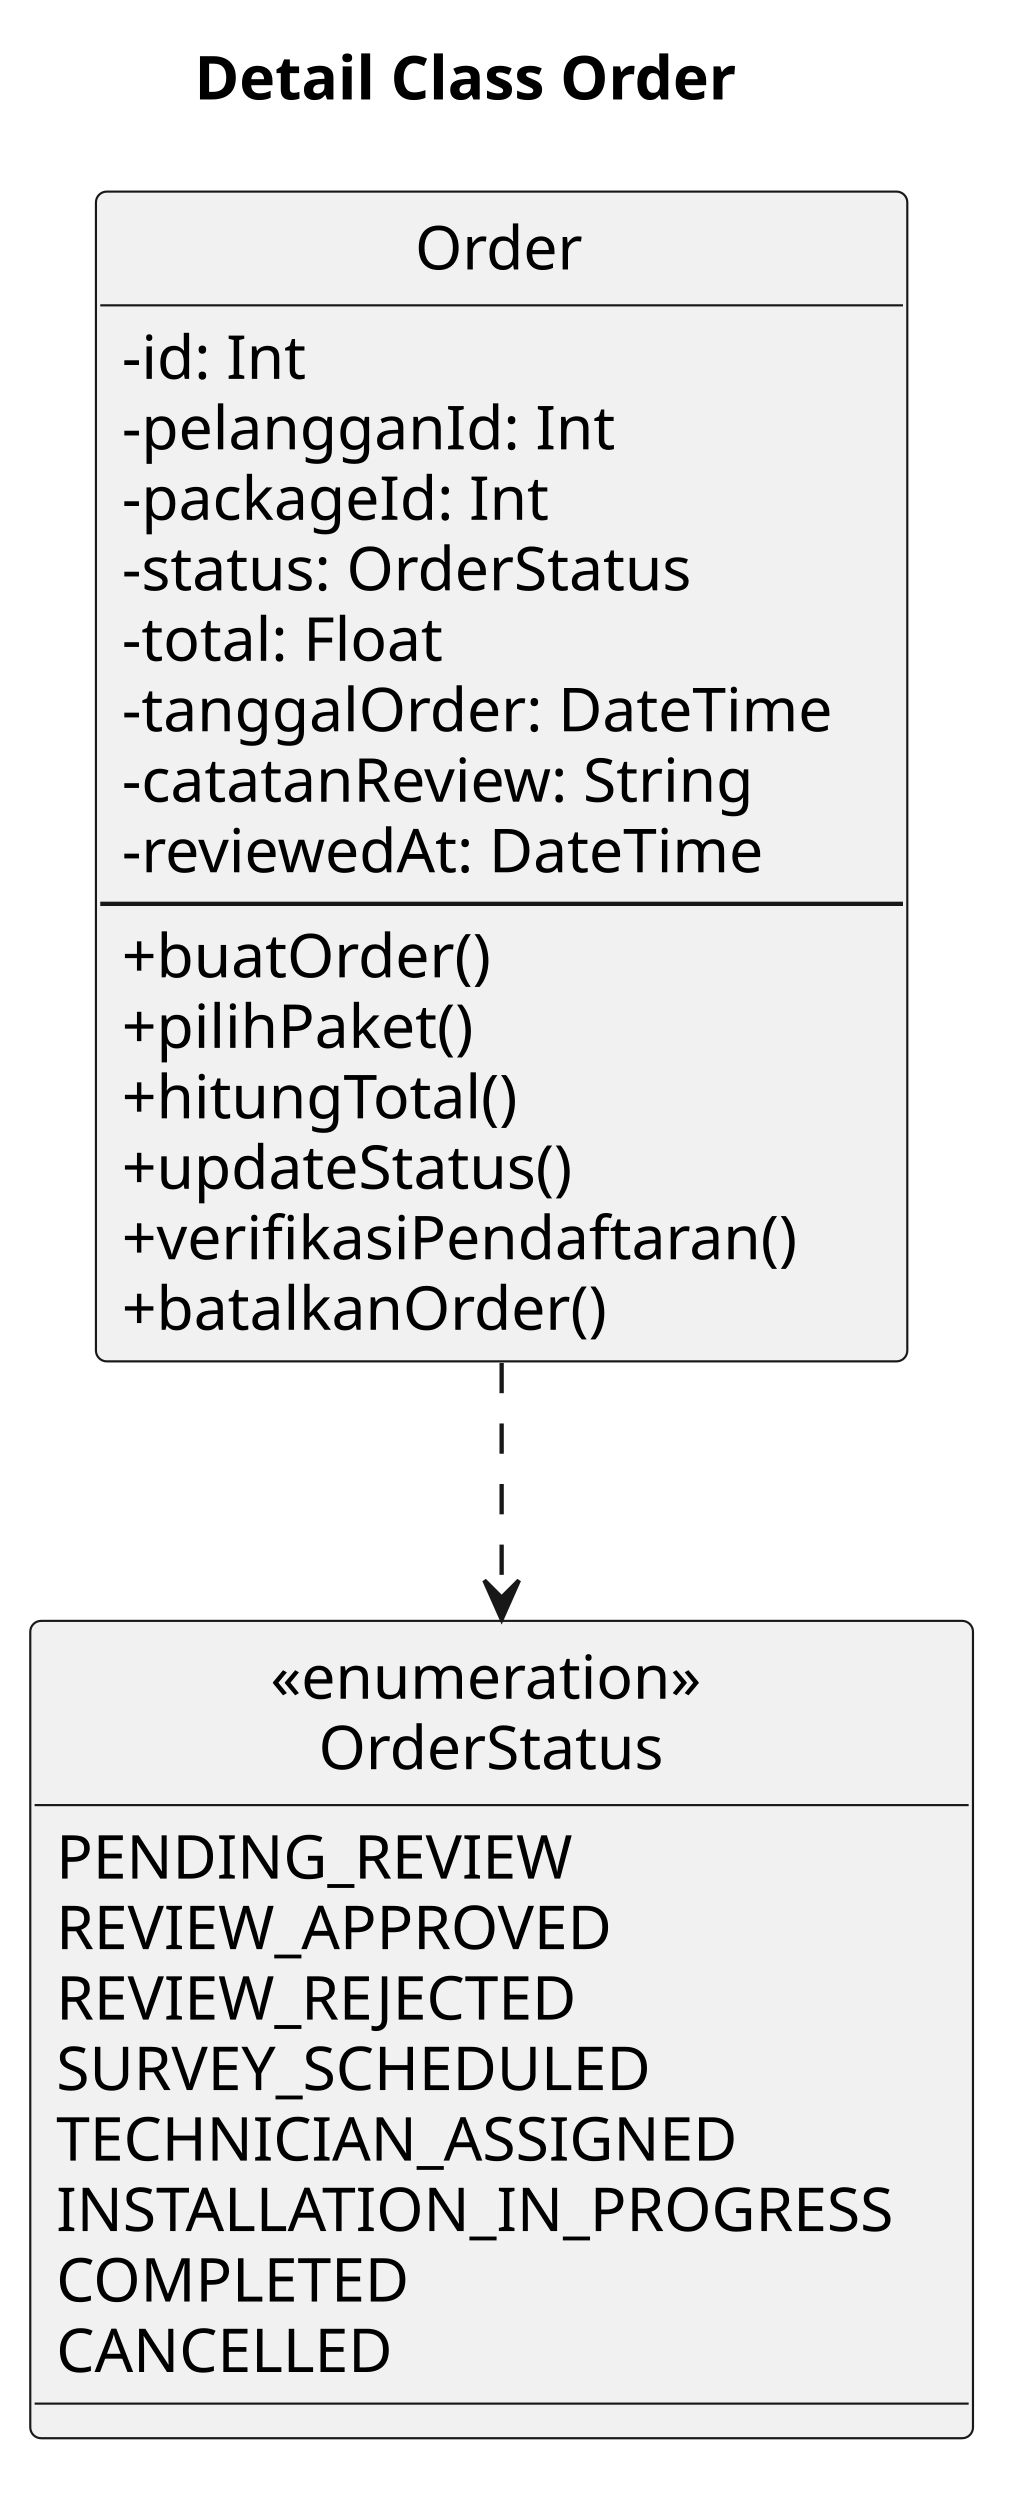
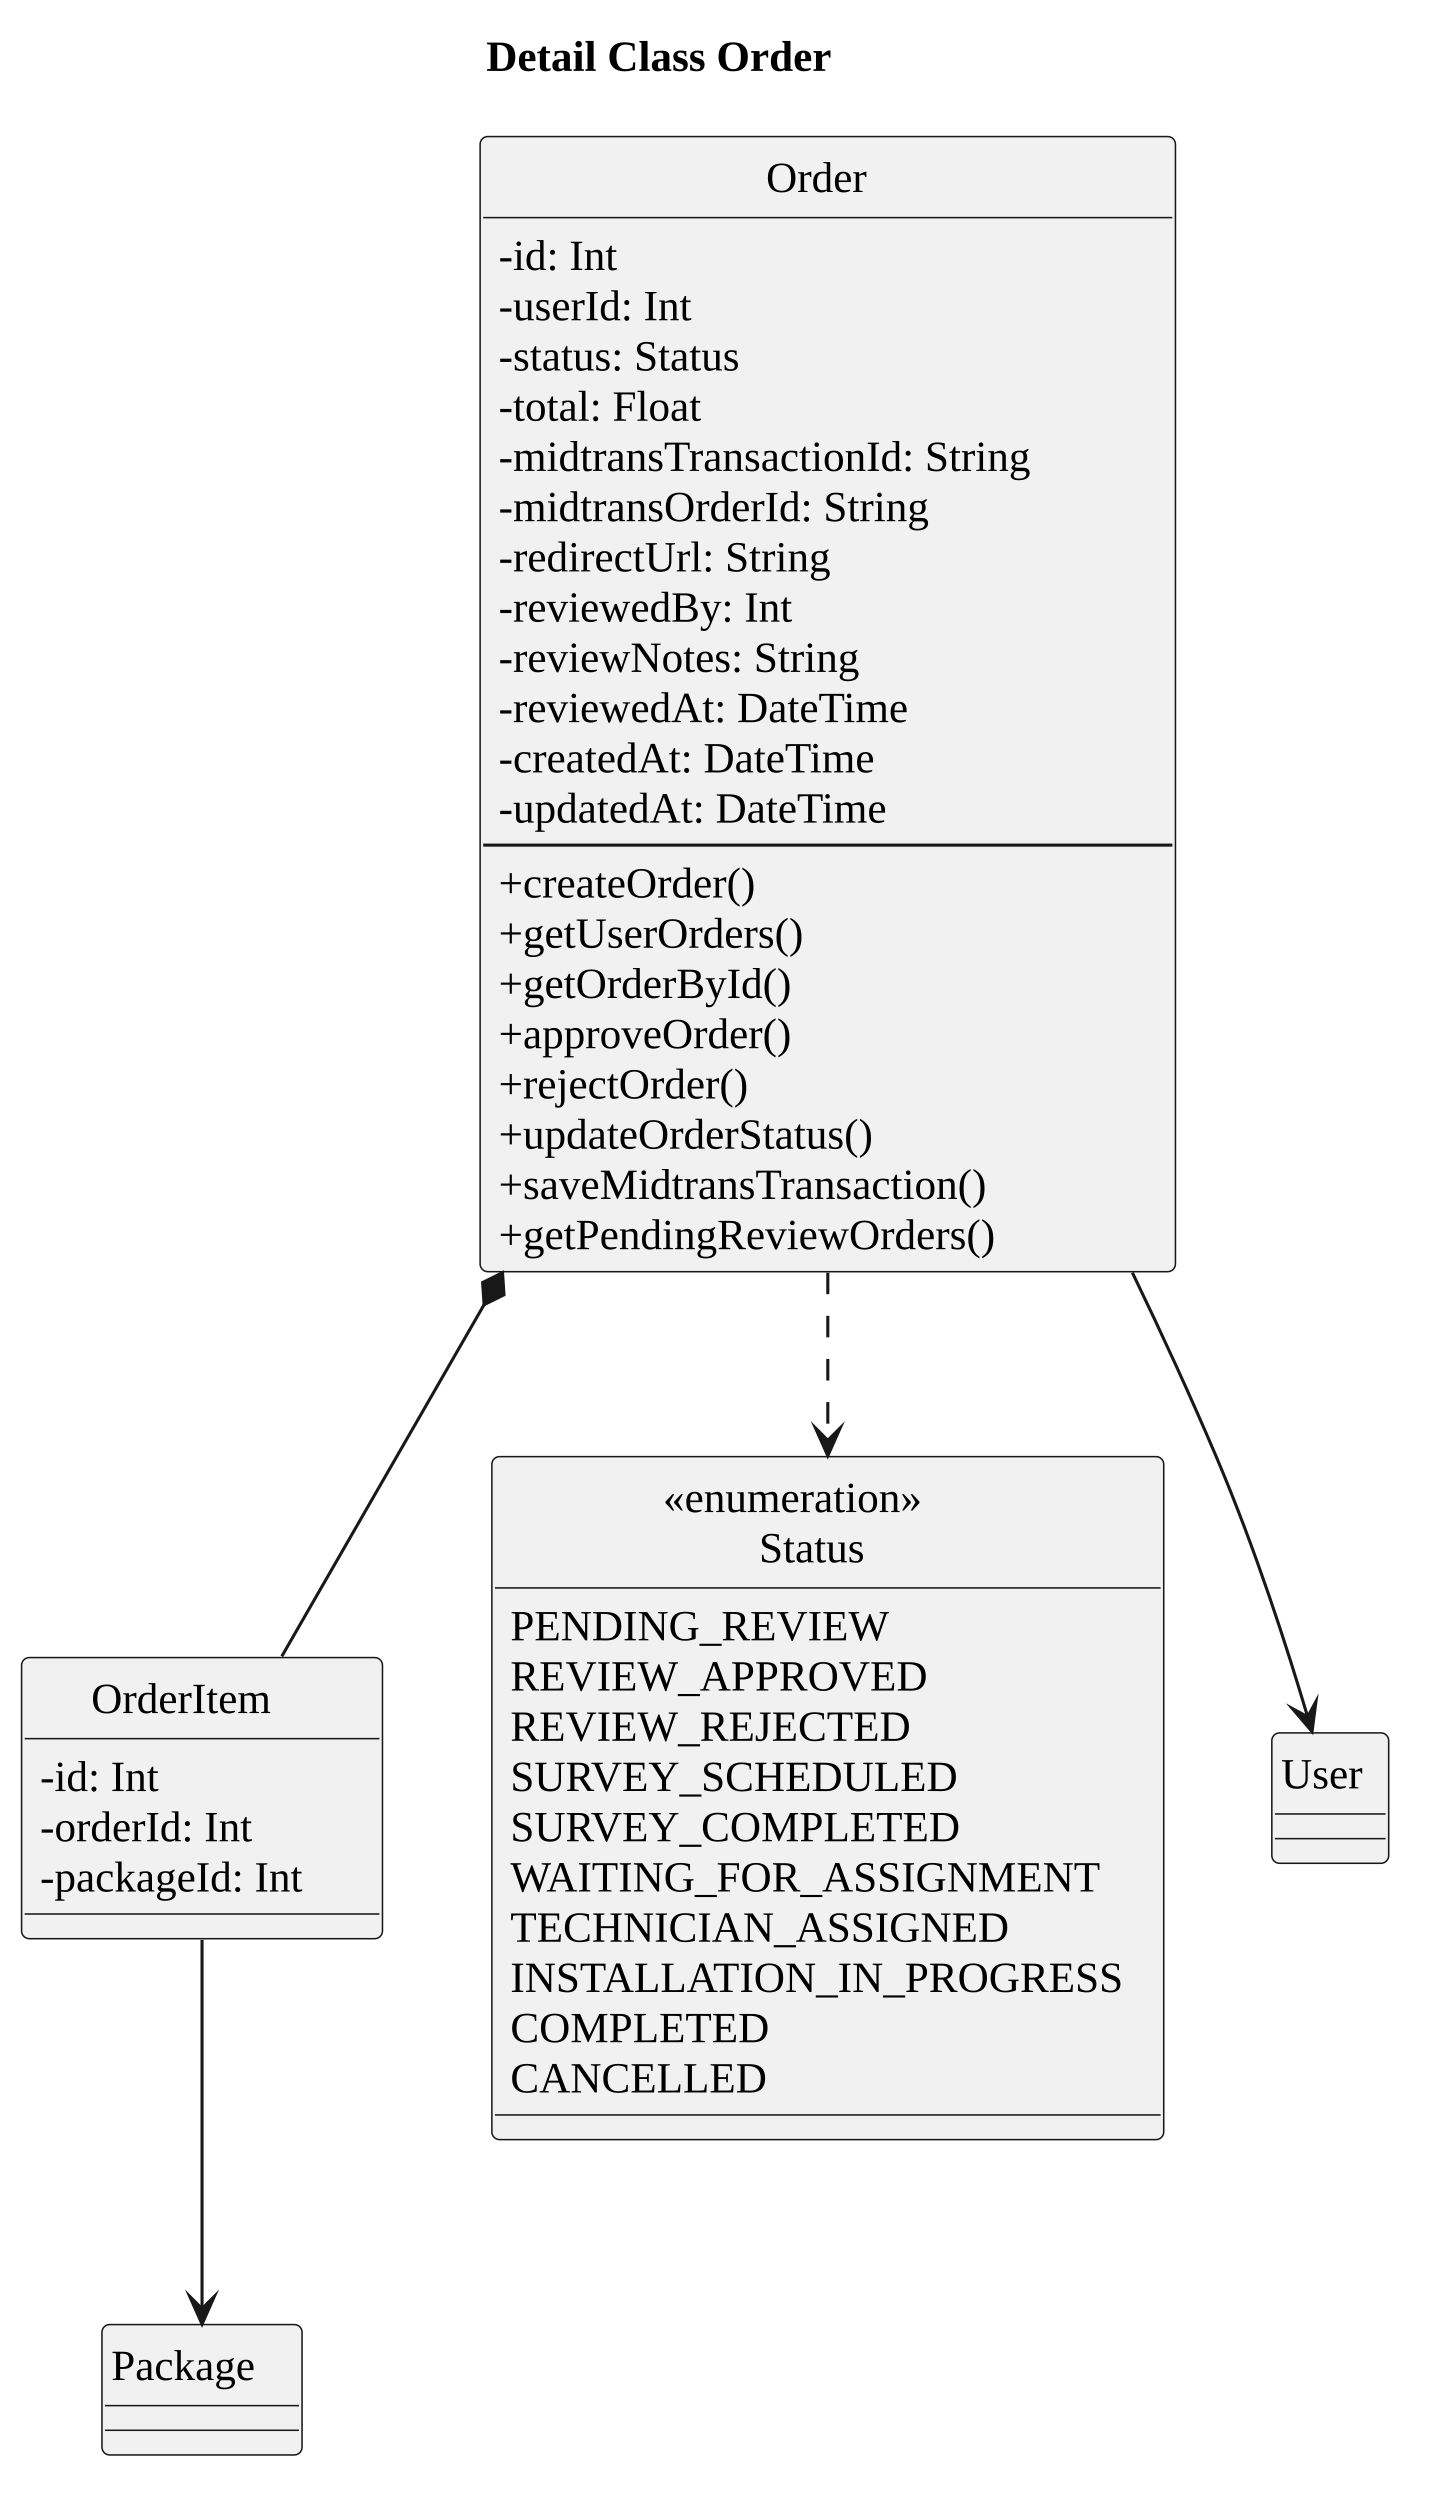
- <svg xmlns="http://www.w3.org/2000/svg" contentStyleType="text/css" data-diagram-type="CLASS" height="578px" preserveAspectRatio="none" style="width:239px;height:578px;background:#FFFFFF;" version="1.1" viewBox="0 0 239 578" width="239px" zoomAndPan="magnify">
+ <svg xmlns="http://www.w3.org/2000/svg" version="1.1" data-diagram-type="CLASS" style="width:465px;height:811px;background:#FFFFFF;" width="465px" height="811px" viewBox="0 0 465 811" zoomAndPan="magnify" preserveAspectRatio="none" contentStyleType="text/css">
  <defs />
  <g>
    <g class="title" data-source-line="1">
-       <text fill="#000000" font-family="sans-serif" font-size="14" font-weight="700" lengthAdjust="spacing" textLength="143.015" x="44.969" y="22.995">Detail Class Order</text>
+       <text x="157.738" y="22.995" fill="#000000" font-size="14" lengthAdjust="spacing" textLength="143.015" font-weight="700" font-family="'Times New Roman'">Detail Class Order</text>
    </g>
-     <g class="entity" data-qualified-name="Order" data-source-line="6" id="ent0002">
-       <rect fill="#F1F1F1" height="270.453" rx="2.5" ry="2.5" style="stroke:#181818;stroke-width:0.5;" width="187.588" x="22.18" y="44.297" />
-       <text fill="#000000" font-family="sans-serif" font-size="14" lengthAdjust="spacing" textLength="40.031" x="95.958" y="62.292">Order</text>
-       <line style="stroke:#181818;stroke-width:0.5;" x1="23.18" x2="208.768" y1="70.594" y2="70.594" />
-       <text fill="#000000" font-family="sans-serif" font-size="14" lengthAdjust="spacing" textLength="45.486" x="28.18" y="87.589">-id: Int</text>
-       <text fill="#000000" font-family="sans-serif" font-size="14" lengthAdjust="spacing" textLength="119.793" x="28.18" y="103.886">-pelangganId: Int</text>
-       <text fill="#000000" font-family="sans-serif" font-size="14" lengthAdjust="spacing" textLength="105.075" x="28.18" y="120.183">-packageId: Int</text>
-       <text fill="#000000" font-family="sans-serif" font-size="14" lengthAdjust="spacing" textLength="141.88" x="28.18" y="136.48">-status: OrderStatus</text>
-       <text fill="#000000" font-family="sans-serif" font-size="14" lengthAdjust="spacing" textLength="80.808" x="28.18" y="152.776">-total: Float</text>
-       <text fill="#000000" font-family="sans-serif" font-size="14" lengthAdjust="spacing" textLength="175.588" x="28.18" y="169.073">-tanggalOrder: DateTime</text>
-       <text fill="#000000" font-family="sans-serif" font-size="14" lengthAdjust="spacing" textLength="159.865" x="28.18" y="185.37">-catatanReview: String</text>
-       <text fill="#000000" font-family="sans-serif" font-size="14" lengthAdjust="spacing" textLength="161.547" x="28.18" y="201.667">-reviewedAt: DateTime</text>
-       <line style="stroke:#181818;stroke-width:1;" x1="23.18" x2="208.768" y1="208.969" y2="208.969" />
-       <text fill="#000000" font-family="sans-serif" font-size="14" lengthAdjust="spacing" textLength="94.514" x="28.18" y="225.964">+buatOrder()</text>
-       <text fill="#000000" font-family="sans-serif" font-size="14" lengthAdjust="spacing" textLength="91.314" x="28.18" y="242.261">+pilihPaket()</text>
-       <text fill="#000000" font-family="sans-serif" font-size="14" lengthAdjust="spacing" textLength="102.614" x="28.18" y="258.558">+hitungTotal()</text>
-       <text fill="#000000" font-family="sans-serif" font-size="14" lengthAdjust="spacing" textLength="116.594" x="28.18" y="274.854">+updateStatus()</text>
-       <text fill="#000000" font-family="sans-serif" font-size="14" lengthAdjust="spacing" textLength="171.486" x="28.18" y="291.151">+verifikasiPendaftaran()</text>
-       <text fill="#000000" font-family="sans-serif" font-size="14" lengthAdjust="spacing" textLength="123.669" x="28.18" y="307.448">+batalkanOrder()</text>
+     <g class="entity" data-qualified-name="Order" id="ent0001" data-source-line="8">
+       <rect x="155.75" y="44.297" width="225.568" height="368.234" fill="#F1F1F1" style="stroke:#181818;stroke-width:0.5;" rx="2.5" ry="2.5" />
+       <text x="248.519" y="62.292" fill="#000000" font-size="14" lengthAdjust="spacing" textLength="40.031" font-family="'Times New Roman'">Order</text>
+       <line x1="156.75" y1="70.594" x2="380.318" y2="70.594" style="stroke:#181818;stroke-width:0.5;" />
+       <text x="161.75" y="87.589" fill="#000000" font-size="14" lengthAdjust="spacing" textLength="45.486" font-family="'Times New Roman'">-id: Int</text>
+       <text x="161.75" y="103.886" fill="#000000" font-size="14" lengthAdjust="spacing" textLength="76.262" font-family="'Times New Roman'">-userId: Int</text>
+       <text x="161.75" y="120.183" fill="#000000" font-size="14" lengthAdjust="spacing" textLength="101.849" font-family="'Times New Roman'">-status: Status</text>
+       <text x="161.75" y="136.48" fill="#000000" font-size="14" lengthAdjust="spacing" textLength="80.808" font-family="'Times New Roman'">-total: Float</text>
+       <text x="161.75" y="152.776" fill="#000000" font-size="14" lengthAdjust="spacing" textLength="213.568" font-family="'Times New Roman'">-midtransTransactionId: String</text>
+       <text x="161.75" y="169.073" fill="#000000" font-size="14" lengthAdjust="spacing" textLength="171.452" font-family="'Times New Roman'">-midtransOrderId: String</text>
+       <text x="161.75" y="185.37" fill="#000000" font-size="14" lengthAdjust="spacing" textLength="130.594" font-family="'Times New Roman'">-redirectUrl: String</text>
+       <text x="161.75" y="201.667" fill="#000000" font-size="14" lengthAdjust="spacing" textLength="114.707" font-family="'Times New Roman'">-reviewedBy: Int</text>
+       <text x="161.75" y="217.964" fill="#000000" font-size="14" lengthAdjust="spacing" textLength="143.042" font-family="'Times New Roman'">-reviewNotes: String</text>
+       <text x="161.75" y="234.261" fill="#000000" font-size="14" lengthAdjust="spacing" textLength="161.547" font-family="'Times New Roman'">-reviewedAt: DateTime</text>
+       <text x="161.75" y="250.558" fill="#000000" font-size="14" lengthAdjust="spacing" textLength="151.074" font-family="'Times New Roman'">-createdAt: DateTime</text>
+       <text x="161.75" y="266.854" fill="#000000" font-size="14" lengthAdjust="spacing" textLength="155.654" font-family="'Times New Roman'">-updatedAt: DateTime</text>
+       <line x1="156.75" y1="274.156" x2="380.318" y2="274.156" style="stroke:#181818;stroke-width:1;" />
+       <text x="161.75" y="291.151" fill="#000000" font-size="14" lengthAdjust="spacing" textLength="107.434" font-family="'Times New Roman'">+createOrder()</text>
+       <text x="161.75" y="307.448" fill="#000000" font-size="14" lengthAdjust="spacing" textLength="124.879" font-family="'Times New Roman'">+getUserOrders()</text>
+       <text x="161.75" y="323.745" fill="#000000" font-size="14" lengthAdjust="spacing" textLength="116.58" font-family="'Times New Roman'">+getOrderById()</text>
+       <text x="161.75" y="340.042" fill="#000000" font-size="14" lengthAdjust="spacing" textLength="120.258" font-family="'Times New Roman'">+approveOrder()</text>
+       <text x="161.75" y="356.339" fill="#000000" font-size="14" lengthAdjust="spacing" textLength="102.744" font-family="'Times New Roman'">+rejectOrder()</text>
+       <text x="161.75" y="372.636" fill="#000000" font-size="14" lengthAdjust="spacing" textLength="156.625" font-family="'Times New Roman'">+updateOrderStatus()</text>
+       <text x="161.75" y="388.933" fill="#000000" font-size="14" lengthAdjust="spacing" textLength="198.42" font-family="'Times New Roman'">+saveMidtransTransaction()</text>
+       <text x="161.75" y="405.229" fill="#000000" font-size="14" lengthAdjust="spacing" textLength="200.013" font-family="'Times New Roman'">+getPendingReviewOrders()</text>
    </g>
-     <g class="entity" data-qualified-name="OrderStatus" data-source-line="24" id="ent0003">
-       <rect fill="#F1F1F1" height="188.969" rx="2.5" ry="2.5" style="stroke:#181818;stroke-width:0.5;" width="217.953" x="7" y="374.747" />
-       <text fill="#000000" font-family="sans-serif" font-size="14" lengthAdjust="spacing" textLength="106.894" x="62.53" y="392.742">«enumeration»</text>
-       <text fill="#000000" font-family="sans-serif" font-size="14" lengthAdjust="spacing" textLength="84.643" x="73.655" y="409.039">OrderStatus</text>
-       <line style="stroke:#181818;stroke-width:0.5;" x1="8" x2="223.953" y1="417.341" y2="417.341" />
-       <text fill="#000000" font-family="sans-serif" font-size="14" lengthAdjust="spacing" textLength="125.959" x="13" y="434.336">PENDING_REVIEW</text>
-       <text fill="#000000" font-family="sans-serif" font-size="14" lengthAdjust="spacing" textLength="138.38" x="13" y="450.633">REVIEW_APPROVED</text>
-       <text fill="#000000" font-family="sans-serif" font-size="14" lengthAdjust="spacing" textLength="131.469" x="13" y="466.93">REVIEW_REJECTED</text>
-       <text fill="#000000" font-family="sans-serif" font-size="14" lengthAdjust="spacing" textLength="149.324" x="13" y="483.226">SURVEY_SCHEDULED</text>
-       <text fill="#000000" font-family="sans-serif" font-size="14" lengthAdjust="spacing" textLength="165.683" x="13" y="499.523">TECHNICIAN_ASSIGNED</text>
-       <text fill="#000000" font-family="sans-serif" font-size="14" lengthAdjust="spacing" textLength="205.953" x="13" y="515.82">INSTALLATION_IN_PROGRESS</text>
-       <text fill="#000000" font-family="sans-serif" font-size="14" lengthAdjust="spacing" textLength="86.14" x="13" y="532.117">COMPLETED</text>
-       <text fill="#000000" font-family="sans-serif" font-size="14" lengthAdjust="spacing" textLength="83.672" x="13" y="548.414">CANCELLED</text>
-       <line style="stroke:#181818;stroke-width:0.5;" x1="8" x2="223.953" y1="555.716" y2="555.716" />
+     <g class="entity" data-qualified-name="OrderItem" id="ent0002" data-source-line="32">
+       <rect x="7" y="537.717" width="117.075" height="91.188" fill="#F1F1F1" style="stroke:#181818;stroke-width:0.5;" rx="2.5" ry="2.5" />
+       <text x="29.587" y="555.712" fill="#000000" font-size="14" lengthAdjust="spacing" textLength="71.9" font-family="'Times New Roman'">OrderItem</text>
+       <line x1="8" y1="564.014" x2="123.075" y2="564.014" style="stroke:#181818;stroke-width:0.5;" />
+       <text x="13" y="581.009" fill="#000000" font-size="14" lengthAdjust="spacing" textLength="45.486" font-family="'Times New Roman'">-id: Int</text>
+       <text x="13" y="597.306" fill="#000000" font-size="14" lengthAdjust="spacing" textLength="83.303" font-family="'Times New Roman'">-orderId: Int</text>
+       <text x="13" y="613.603" fill="#000000" font-size="14" lengthAdjust="spacing" textLength="105.075" font-family="'Times New Roman'">-packageId: Int</text>
+       <line x1="8" y1="620.904" x2="123.075" y2="620.904" style="stroke:#181818;stroke-width:0.5;" />
    </g>
-     <g class="link" data-entity-1="ent0002" data-entity-2="ent0003" data-link-type="dependency" data-source-line="35" id="lnk4">
-       <path codeLine="35" d="M115.98,315.107 C115.98,335.147 115.98,349.427 115.98,368.377" fill="none" id="Order-to-OrderStatus" style="stroke:#181818;stroke-width:1;stroke-dasharray:7,7;" />
-       <polygon fill="#181818" points="115.98,374.377,119.98,365.377,115.98,369.377,111.98,365.377,115.98,374.377" style="stroke:#181818;stroke-width:1;" />
+     <g class="entity" data-qualified-name="Status" id="ent0003" data-source-line="38">
+       <rect x="159.56" y="472.527" width="217.953" height="221.562" fill="#F1F1F1" style="stroke:#181818;stroke-width:0.5;" rx="2.5" ry="2.5" />
+       <text x="215.09" y="490.522" fill="#000000" font-size="14" lengthAdjust="spacing" textLength="106.894" font-family="'Times New Roman'">«enumeration»</text>
+       <text x="246.231" y="506.819" fill="#000000" font-size="14" lengthAdjust="spacing" textLength="44.611" font-family="'Times New Roman'">Status</text>
+       <line x1="160.56" y1="515.121" x2="376.513" y2="515.121" style="stroke:#181818;stroke-width:0.5;" />
+       <text x="165.56" y="532.116" fill="#000000" font-size="14" lengthAdjust="spacing" textLength="125.959" font-family="'Times New Roman'">PENDING_REVIEW</text>
+       <text x="165.56" y="548.413" fill="#000000" font-size="14" lengthAdjust="spacing" textLength="138.38" font-family="'Times New Roman'">REVIEW_APPROVED</text>
+       <text x="165.56" y="564.71" fill="#000000" font-size="14" lengthAdjust="spacing" textLength="131.469" font-family="'Times New Roman'">REVIEW_REJECTED</text>
+       <text x="165.56" y="581.006" fill="#000000" font-size="14" lengthAdjust="spacing" textLength="149.324" font-family="'Times New Roman'">SURVEY_SCHEDULED</text>
+       <text x="165.56" y="597.303" fill="#000000" font-size="14" lengthAdjust="spacing" textLength="148.976" font-family="'Times New Roman'">SURVEY_COMPLETED</text>
+       <text x="165.56" y="613.6" fill="#000000" font-size="14" lengthAdjust="spacing" textLength="197.101" font-family="'Times New Roman'">WAITING_FOR_ASSIGNMENT</text>
+       <text x="165.56" y="629.897" fill="#000000" font-size="14" lengthAdjust="spacing" textLength="165.683" font-family="'Times New Roman'">TECHNICIAN_ASSIGNED</text>
+       <text x="165.56" y="646.194" fill="#000000" font-size="14" lengthAdjust="spacing" textLength="205.953" font-family="'Times New Roman'">INSTALLATION_IN_PROGRESS</text>
+       <text x="165.56" y="662.491" fill="#000000" font-size="14" lengthAdjust="spacing" textLength="86.14" font-family="'Times New Roman'">COMPLETED</text>
+       <text x="165.56" y="678.788" fill="#000000" font-size="14" lengthAdjust="spacing" textLength="83.672" font-family="'Times New Roman'">CANCELLED</text>
+       <line x1="160.56" y1="686.089" x2="376.513" y2="686.089" style="stroke:#181818;stroke-width:0.5;" />
+     </g>
+     <g class="entity" data-qualified-name="Package" id="ent0006" data-source-line="53">
+       <rect x="33.08" y="754.087" width="64.905" height="42.297" fill="#F1F1F1" style="stroke:#181818;stroke-width:0.5;" rx="2.5" ry="2.5" />
+       <text x="36.08" y="772.082" fill="#000000" font-size="14" lengthAdjust="spacing" textLength="58.905" font-family="'Times New Roman'">Package</text>
+       <line x1="34.08" y1="780.384" x2="96.985" y2="780.384" style="stroke:#181818;stroke-width:0.5;" />
+       <line x1="34.08" y1="788.384" x2="96.985" y2="788.384" style="stroke:#181818;stroke-width:0.5;" />
+     </g>
+     <g class="entity" data-qualified-name="User" id="ent0008" data-source-line="54">
+       <rect x="412.58" y="562.157" width="37.91" height="42.297" fill="#F1F1F1" style="stroke:#181818;stroke-width:0.5;" rx="2.5" ry="2.5" />
+       <text x="415.58" y="580.152" fill="#000000" font-size="14" lengthAdjust="spacing" textLength="31.91" font-family="'Times New Roman'">User</text>
+       <line x1="413.58" y1="588.454" x2="449.49" y2="588.454" style="stroke:#181818;stroke-width:0.5;" />
+       <line x1="413.58" y1="596.454" x2="449.49" y2="596.454" style="stroke:#181818;stroke-width:0.5;" />
+     </g>
+     <g class="link" data-entity-1="ent0001" data-entity-2="ent0003" id="lnk4" data-source-line="51" data-link-type="dependency">
+       <path d="M268.54,412.837 C268.54,433.127 268.54,448.287 268.54,467.247" style="stroke:#181818;stroke-width:1;stroke-dasharray:7,7;" fill="none" id="Order-to-Status" codeLine="51" />
+       <polygon points="268.54,472.247,272.54,463.247,268.54,467.247,264.54,463.247,268.54,472.247" fill="#181818" style="stroke:#181818;stroke-width:1;stroke-linejoin:miter;stroke-miterlimit:10;" />
+     </g>
+     <g class="link" data-entity-1="ent0001" data-entity-2="ent0002" id="lnk5" data-source-line="52" data-link-type="composition">
+       <path d="M157.037,423.239 C130.327,469.679 109.97,505.067 91.41,537.327" style="stroke:#181818;stroke-width:1;" fill="none" id="Order-backto-OrderItem" codeLine="52" />
+       <polygon points="163.02,412.837,156.561,416.044,157.037,423.239,163.496,420.032,163.02,412.837" fill="#181818" style="stroke:#181818;stroke-width:1;stroke-linejoin:miter;stroke-miterlimit:10;" />
+     </g>
+     <g class="link" data-entity-1="ent0002" data-entity-2="ent0006" id="lnk7" data-source-line="53" data-link-type="dependency">
+       <path d="M65.54,629.317 C65.54,668.807 65.54,719.417 65.54,748.947" style="stroke:#181818;stroke-width:1;" fill="none" id="OrderItem-to-Package" codeLine="53" />
+       <polygon points="65.54,753.947,69.54,744.947,65.54,748.947,61.54,744.947,65.54,753.947" fill="#181818" style="stroke:#181818;stroke-width:1;stroke-linejoin:miter;stroke-miterlimit:10;" />
+     </g>
+     <g class="link" data-entity-1="ent0001" data-entity-2="ent0008" id="lnk9" data-source-line="54" data-link-type="dependency">
+       <path d="M367.34,412.837 C376.96,432.787 386.22,452.947 394.54,472.527 C407.43,502.887 417.564,534.614 424.204,556.934" style="stroke:#181818;stroke-width:1;" fill="none" id="Order-to-User" codeLine="54" />
+       <polygon points="425.63,561.727,426.898,551.96,424.204,556.934,419.23,554.241,425.63,561.727" fill="#181818" style="stroke:#181818;stroke-width:1;stroke-linejoin:miter;stroke-miterlimit:10;" />
    </g>
  </g>
</svg>
